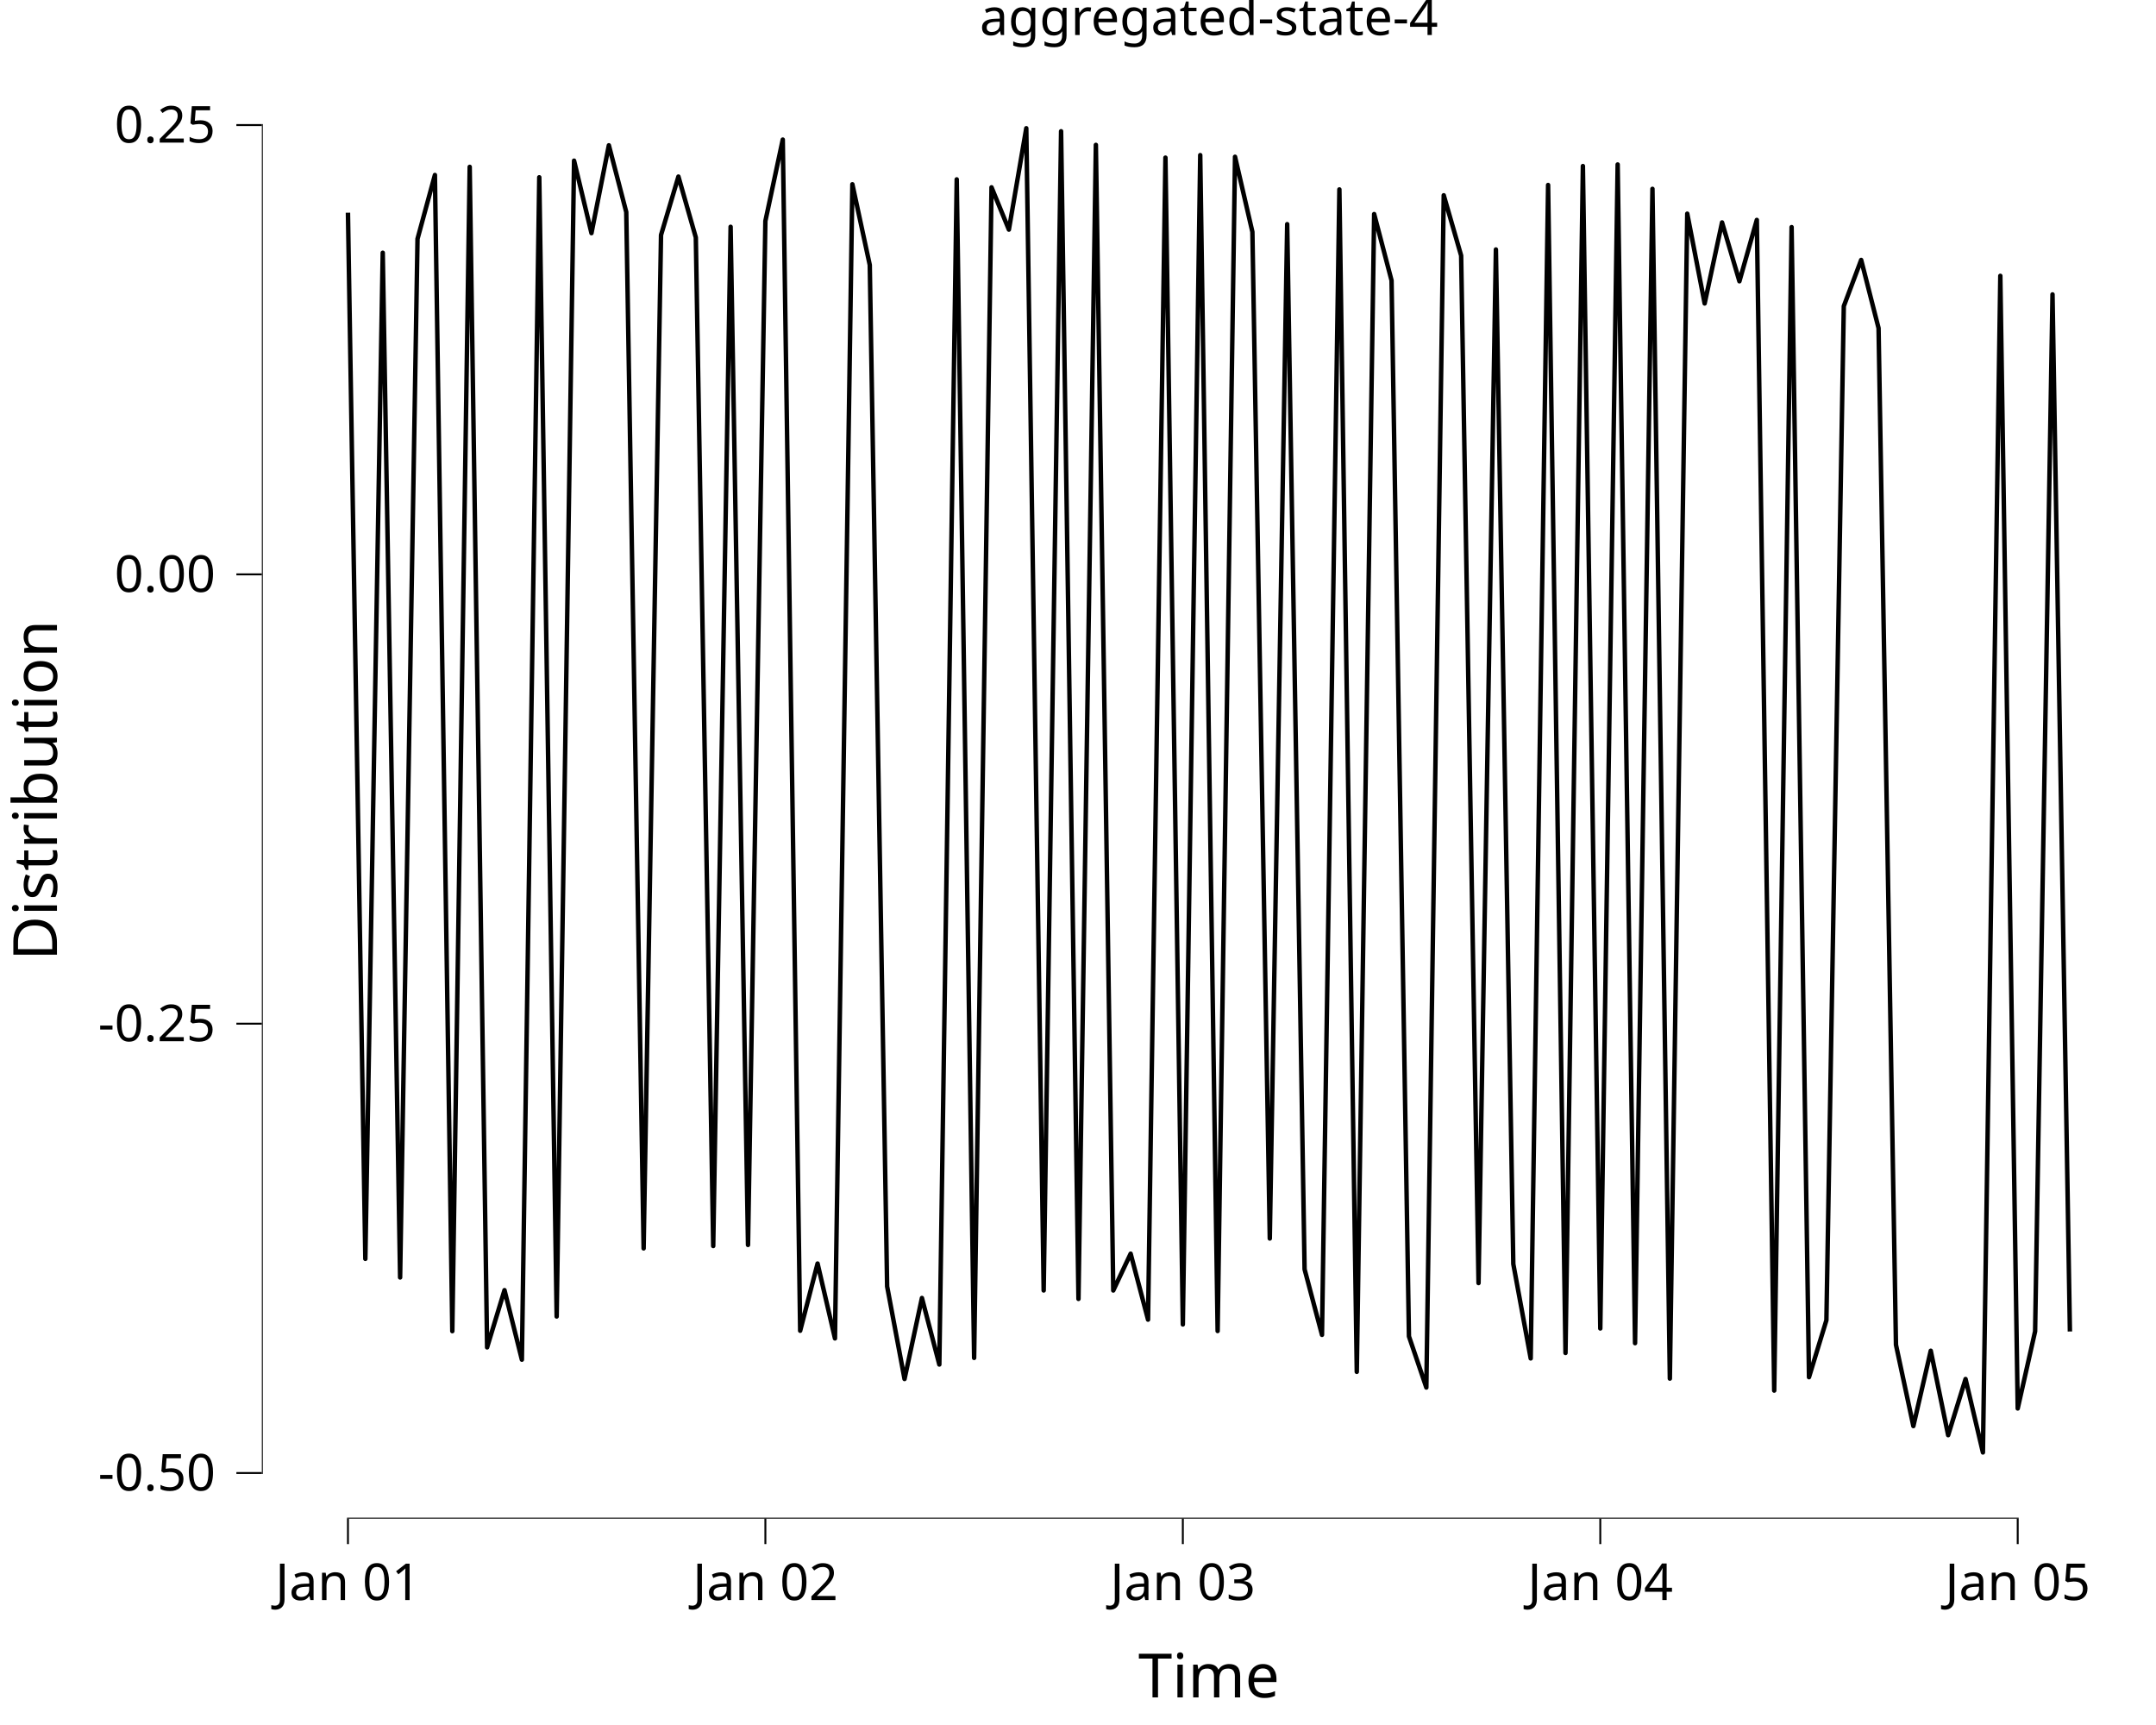
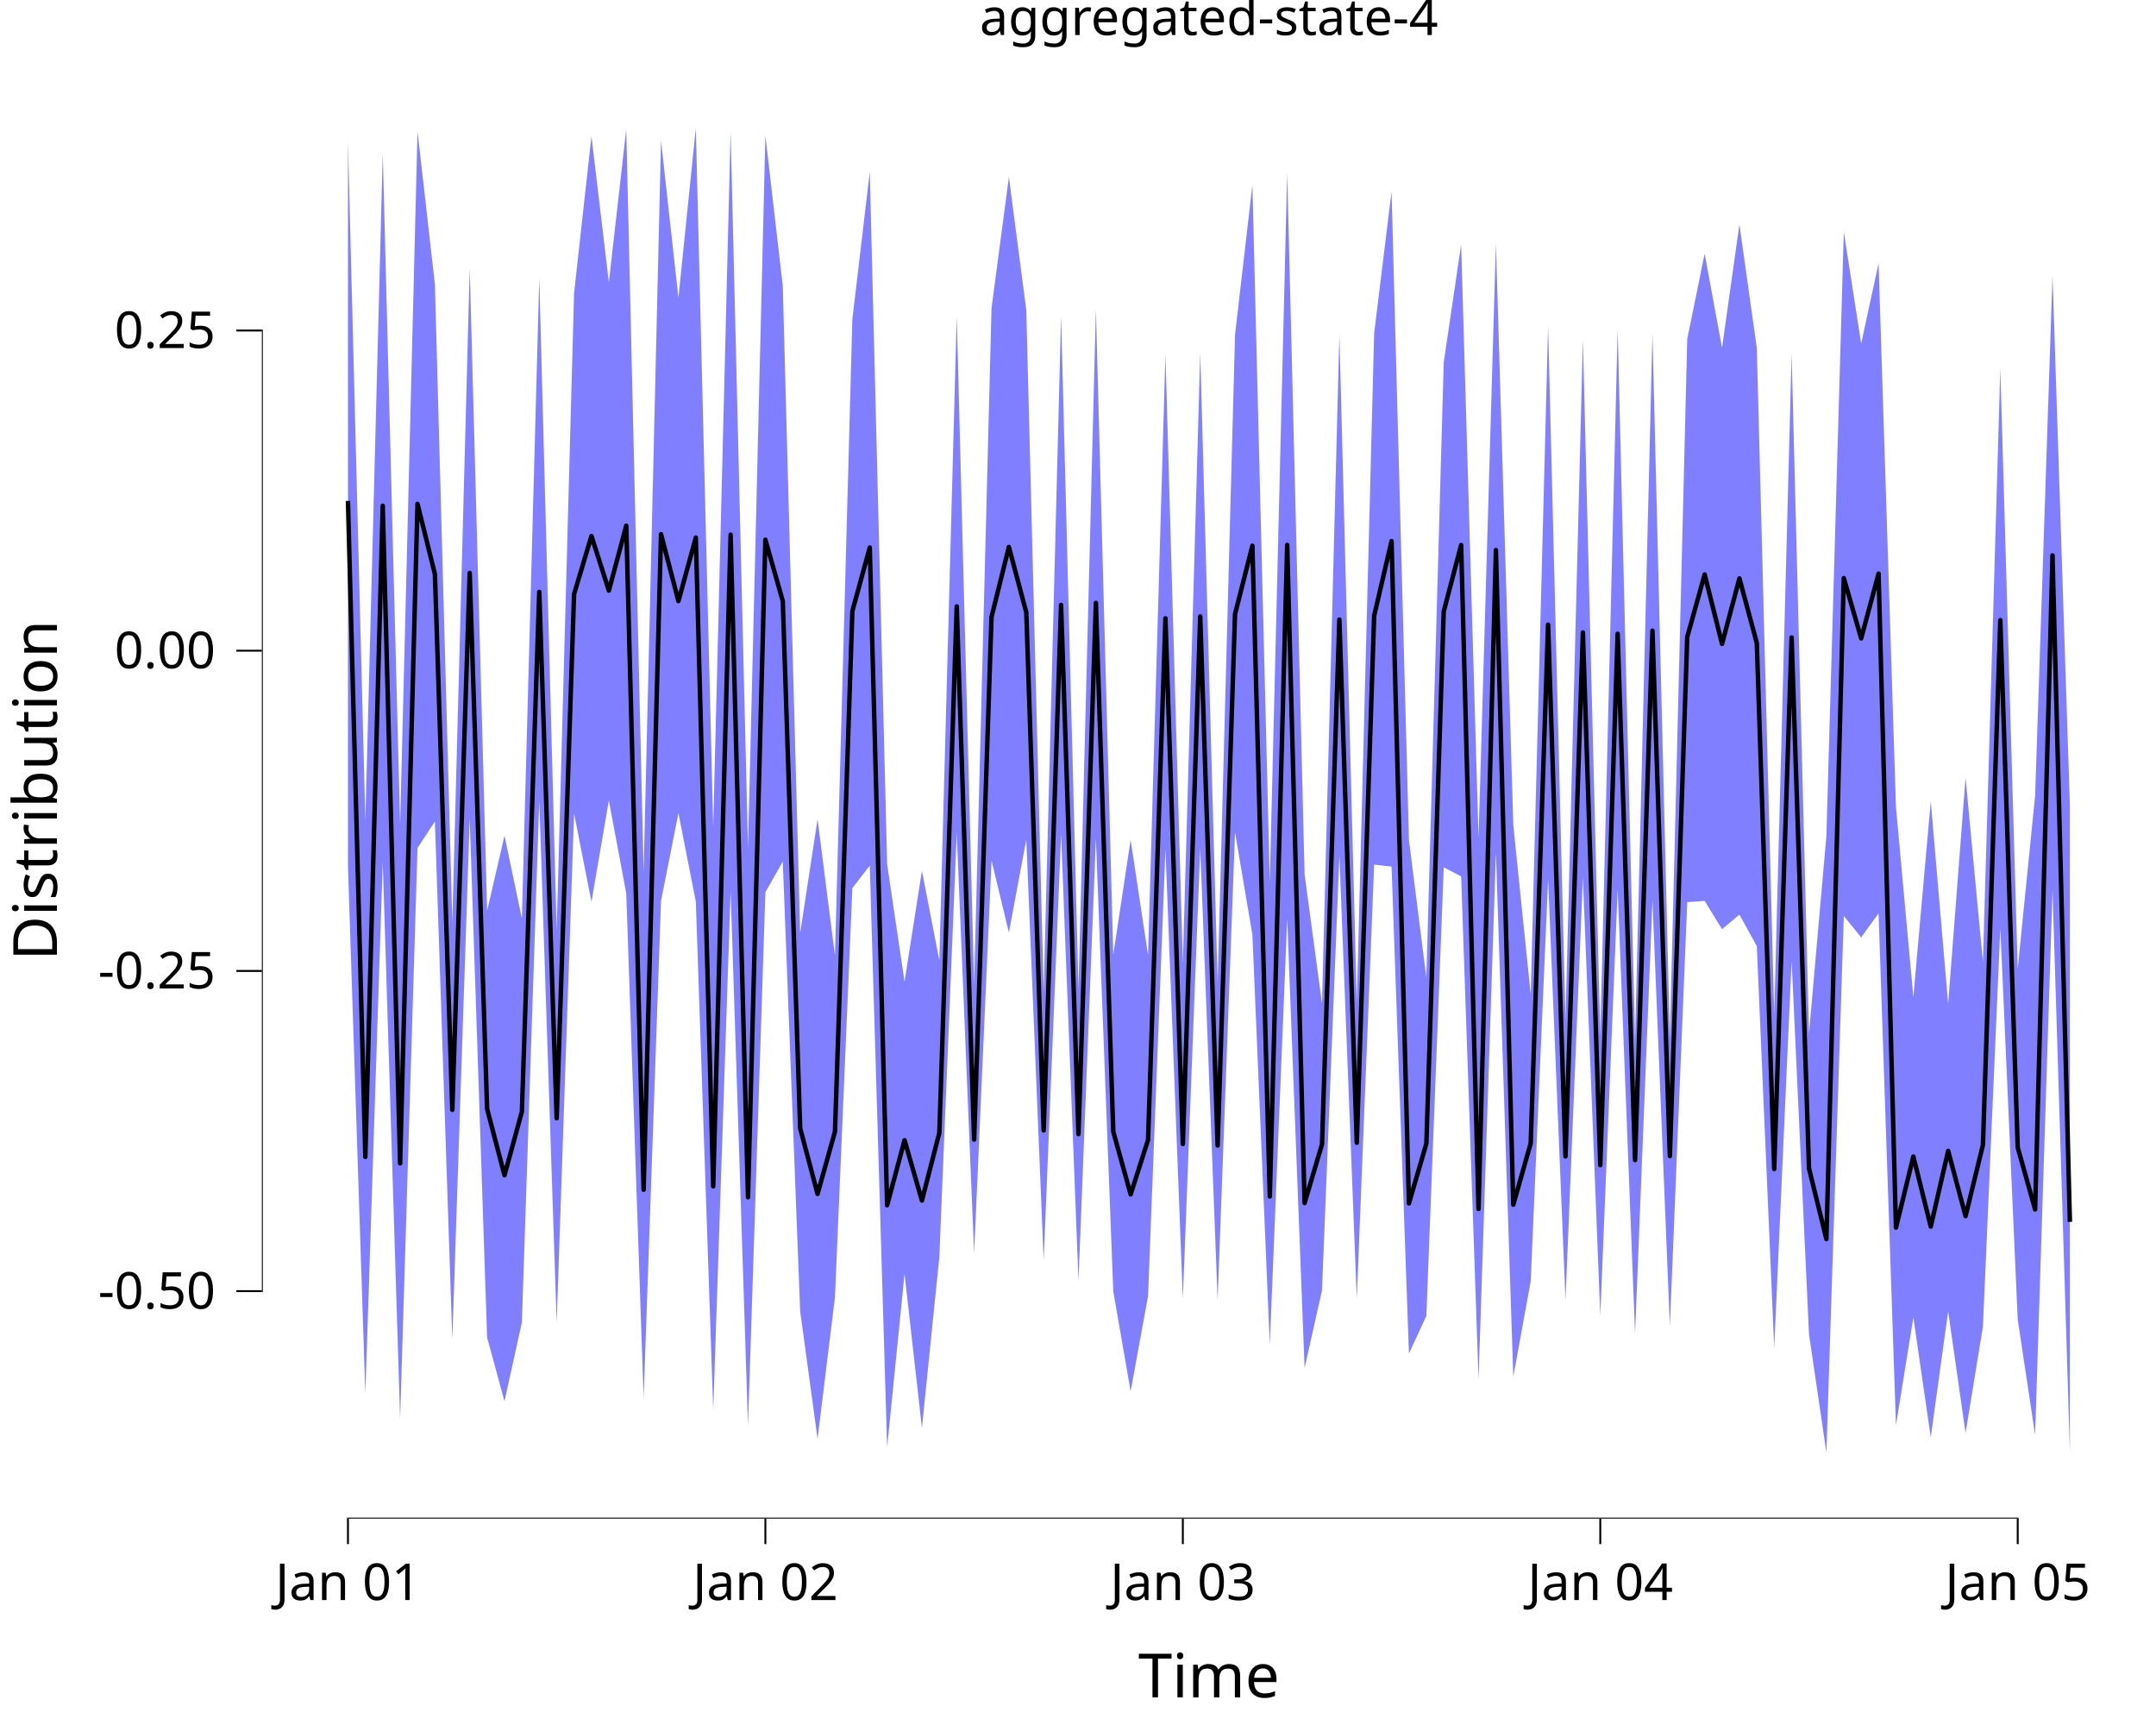
<svg xmlns="http://www.w3.org/2000/svg" class="svglite" data-engine-version="2.0" width="720.00pt" height="576.00pt" viewBox="0 0 720.00 576.00">
  <defs>
    <style type="text/css">
    .svglite line, .svglite polyline, .svglite polygon, .svglite path, .svglite rect, .svglite circle {
      fill: none;
      stroke: #000000;
      stroke-linecap: round;
      stroke-linejoin: round;
      stroke-miterlimit: 10.00;
    }
  </style>
  </defs>
  <rect width="100%" height="100%" style="stroke: none; fill: #FFFFFF;" />
  <defs>
    <clipPath id="cpMC4wMHw3MjAuMDB8MC4wMHw1NzYuMDA=">
      <rect x="0.00" y="0.00" width="720.00" height="576.00" />
    </clipPath>
  </defs>
  <g clip-path="url(#cpMC4wMHw3MjAuMDB8MC4wMHw1NzYuMDA=)">
    <rect x="0.00" y="0.00" width="720.00" height="576.00" style="stroke-width: 10.67; stroke: none;" />
  </g>
  <defs>
    <clipPath id="cpODcuNDV8NzIwLjAwfDIwLjcxfDUwNy4wOQ==">
      <rect x="87.45" y="20.71" width="632.55" height="486.39" />
    </clipPath>
  </defs>
  <g clip-path="url(#cpODcuNDV8NzIwLjAwfDIwLjcxfDUwNy4wOQ==)">
    <rect x="87.45" y="20.71" width="632.55" height="486.39" style="stroke-width: 10.67; stroke: none;" />
-     <polygon points="116.20,71.02 122.01,420.34 127.82,84.40 133.62,426.56 139.43,79.76 145.24,58.43 151.05,444.49 156.86,55.72 162.67,449.90 168.48,430.80 174.28,454.01 180.09,59.20 185.90,439.59 191.71,53.65 197.52,77.85 203.33,48.52 209.14,70.81 214.94,416.85 220.75,78.48 226.56,58.96 232.37,79.30 238.18,416.06 243.99,75.73 249.80,415.70 255.60,73.81 261.41,46.61 267.22,444.35 273.03,421.91 278.84,446.91 284.65,61.53 290.46,88.48 296.26,429.55 302.07,460.46 307.88,433.42 313.69,455.63 319.50,59.90 325.31,453.42 331.12,62.55 336.92,76.67 342.73,42.82 348.54,430.90 354.35,43.83 360.16,433.72 365.97,48.38 371.78,430.91 377.58,418.62 383.39,440.64 389.20,52.64 395.01,442.25 400.82,51.80 406.63,444.44 412.44,52.35 418.24,77.44 424.05,413.55 429.86,74.85 435.67,423.83 441.48,445.72 447.29,63.25 453.10,458.07 458.90,71.48 464.71,93.66 470.52,446.22 476.33,463.31 482.14,65.21 487.95,85.35 493.76,428.43 499.56,83.31 505.37,422.06 511.18,453.59 516.99,61.77 522.80,451.77 528.61,55.45 534.42,443.59 540.22,54.92 546.03,448.50 551.84,63.06 557.65,460.33 563.46,71.35 569.27,101.33 575.08,74.27 580.88,93.92 586.69,73.44 592.50,464.33 598.31,75.84 604.12,459.86 609.93,440.84 615.74,102.24 621.54,86.80 627.35,109.57 633.16,449.05 638.97,476.18 644.78,451.03 650.59,479.22 656.40,460.47 662.20,484.99 668.01,92.11 673.82,470.30 679.63,444.54 685.44,98.31 691.25,444.60 691.25,444.60 685.44,98.31 679.63,444.54 673.82,470.30 668.01,92.11 662.20,484.99 656.40,460.47 650.59,479.22 644.78,451.03 638.97,476.18 633.16,449.05 627.35,109.57 621.54,86.80 615.74,102.24 609.93,440.84 604.12,459.86 598.31,75.84 592.50,464.33 586.69,73.44 580.88,93.92 575.08,74.27 569.27,101.33 563.46,71.35 557.65,460.33 551.84,63.06 546.03,448.50 540.22,54.92 534.42,443.59 528.61,55.45 522.80,451.77 516.99,61.77 511.18,453.59 505.37,422.06 499.56,83.31 493.76,428.43 487.95,85.35 482.14,65.21 476.33,463.31 470.52,446.22 464.71,93.66 458.90,71.48 453.10,458.07 447.29,63.25 441.48,445.72 435.67,423.83 429.86,74.85 424.05,413.55 418.24,77.44 412.44,52.35 406.63,444.44 400.82,51.80 395.01,442.25 389.20,52.64 383.39,440.64 377.58,418.62 371.78,430.91 365.97,48.38 360.16,433.72 354.35,43.83 348.54,430.90 342.73,42.82 336.92,76.67 331.12,62.55 325.31,453.42 319.50,59.90 313.69,455.63 307.88,433.42 302.07,460.46 296.26,429.55 290.46,88.48 284.65,61.53 278.84,446.91 273.03,421.91 267.22,444.35 261.41,46.61 255.60,73.81 249.80,415.70 243.99,75.73 238.18,416.06 232.37,79.30 226.56,58.96 220.75,78.48 214.94,416.85 209.14,70.81 203.33,48.52 197.52,77.85 191.71,53.65 185.90,439.59 180.09,59.20 174.28,454.01 168.48,430.80 162.67,449.90 156.86,55.72 151.05,444.49 145.24,58.43 139.43,79.76 133.62,426.56 127.82,84.40 122.01,420.34 116.20,71.02 " style="stroke-width: 0.00; stroke: none; fill: #0000FF; fill-opacity: 0.50;" />
-     <polyline points="116.20,71.02 122.01,420.34 127.82,84.40 133.62,426.56 139.43,79.76 145.24,58.43 151.05,444.49 156.86,55.72 162.67,449.90 168.48,430.80 174.28,454.01 180.09,59.20 185.90,439.59 191.71,53.65 197.52,77.85 203.33,48.52 209.14,70.81 214.94,416.85 220.75,78.48 226.56,58.96 232.37,79.30 238.18,416.06 243.99,75.73 249.80,415.70 255.60,73.81 261.41,46.61 267.22,444.35 273.03,421.91 278.84,446.91 284.65,61.53 290.46,88.48 296.26,429.55 302.07,460.46 307.88,433.42 313.69,455.63 319.50,59.90 325.31,453.42 331.12,62.55 336.92,76.67 342.73,42.82 348.54,430.90 354.35,43.83 360.16,433.72 365.97,48.38 371.78,430.91 377.58,418.62 383.39,440.64 389.20,52.64 395.01,442.25 400.82,51.80 406.63,444.44 412.44,52.35 418.24,77.44 424.05,413.55 429.86,74.85 435.67,423.83 441.48,445.72 447.29,63.25 453.10,458.07 458.90,71.48 464.71,93.66 470.52,446.22 476.33,463.31 482.14,65.21 487.95,85.35 493.76,428.43 499.56,83.31 505.37,422.06 511.18,453.59 516.99,61.77 522.80,451.77 528.61,55.45 534.42,443.59 540.22,54.92 546.03,448.50 551.84,63.06 557.65,460.33 563.46,71.35 569.27,101.33 575.08,74.27 580.88,93.92 586.69,73.44 592.50,464.33 598.31,75.84 604.12,459.86 609.93,440.84 615.74,102.24 621.54,86.80 627.35,109.57 633.16,449.05 638.97,476.18 644.78,451.03 650.59,479.22 656.40,460.47 662.20,484.99 668.01,92.11 673.82,470.30 679.63,444.54 685.44,98.31 691.25,444.60 " style="stroke-width: 1.07; stroke: none;" />
-     <polyline points="691.25,444.60 685.44,98.31 679.63,444.54 673.82,470.30 668.01,92.11 662.20,484.99 656.40,460.47 650.59,479.22 644.78,451.03 638.97,476.18 633.16,449.05 627.35,109.57 621.54,86.80 615.74,102.24 609.93,440.84 604.12,459.86 598.31,75.84 592.50,464.33 586.69,73.44 580.88,93.92 575.08,74.27 569.27,101.33 563.46,71.35 557.65,460.33 551.84,63.06 546.03,448.50 540.22,54.92 534.42,443.59 528.61,55.45 522.80,451.77 516.99,61.77 511.18,453.59 505.37,422.06 499.56,83.31 493.76,428.43 487.95,85.35 482.14,65.21 476.33,463.31 470.52,446.22 464.71,93.66 458.90,71.48 453.10,458.07 447.29,63.25 441.48,445.72 435.67,423.83 429.86,74.85 424.05,413.55 418.24,77.44 412.44,52.35 406.63,444.44 400.82,51.80 395.01,442.25 389.20,52.64 383.39,440.64 377.58,418.62 371.78,430.91 365.97,48.38 360.16,433.72 354.35,43.83 348.54,430.90 342.73,42.82 336.92,76.67 331.12,62.55 325.31,453.42 319.50,59.90 313.69,455.63 307.88,433.42 302.07,460.46 296.26,429.55 290.46,88.48 284.65,61.53 278.84,446.91 273.03,421.91 267.22,444.35 261.41,46.61 255.60,73.81 249.80,415.70 243.99,75.73 238.18,416.06 232.37,79.30 226.56,58.96 220.75,78.48 214.94,416.85 209.14,70.81 203.33,48.52 197.52,77.85 191.71,53.65 185.90,439.59 180.09,59.20 174.28,454.01 168.48,430.80 162.67,449.90 156.86,55.72 151.05,444.49 145.24,58.43 139.43,79.76 133.62,426.56 127.82,84.40 122.01,420.34 116.20,71.02 " style="stroke-width: 1.07; stroke: none;" />
-     <polyline points="116.20,71.02 122.01,420.34 127.82,84.40 133.62,426.56 139.43,79.76 145.24,58.43 151.05,444.49 156.86,55.72 162.67,449.90 168.48,430.80 174.28,454.01 180.09,59.20 185.90,439.59 191.71,53.65 197.52,77.85 203.33,48.52 209.14,70.81 214.94,416.85 220.75,78.48 226.56,58.96 232.37,79.30 238.18,416.06 243.99,75.73 249.80,415.70 255.60,73.81 261.41,46.61 267.22,444.35 273.03,421.91 278.84,446.91 284.65,61.53 290.46,88.48 296.26,429.55 302.07,460.46 307.88,433.42 313.69,455.63 319.50,59.90 325.31,453.42 331.12,62.55 336.92,76.67 342.73,42.82 348.54,430.90 354.35,43.83 360.16,433.72 365.97,48.38 371.78,430.91 377.58,418.62 383.39,440.64 389.20,52.64 395.01,442.25 400.82,51.80 406.63,444.44 412.44,52.35 418.24,77.44 424.05,413.55 429.86,74.85 435.67,423.83 441.48,445.72 447.29,63.25 453.10,458.07 458.90,71.48 464.71,93.66 470.52,446.22 476.33,463.31 482.14,65.21 487.95,85.35 493.76,428.43 499.56,83.31 505.37,422.06 511.18,453.59 516.99,61.77 522.80,451.77 528.61,55.45 534.42,443.59 540.22,54.92 546.03,448.50 551.84,63.06 557.65,460.33 563.46,71.35 569.27,101.33 575.08,74.27 580.88,93.92 586.69,73.44 592.50,464.33 598.31,75.84 604.12,459.86 609.93,440.84 615.74,102.24 621.54,86.80 627.35,109.57 633.16,449.05 638.97,476.18 644.78,451.03 650.59,479.22 656.40,460.47 662.20,484.99 668.01,92.11 673.82,470.30 679.63,444.54 685.44,98.31 691.25,444.60 " style="stroke-width: 1.49; stroke-linecap: butt;" />
+     <polygon points="116.20,47.14 122.01,274.24 127.82,51.19 133.62,275.35 139.43,43.87 145.24,94.97 151.05,307.76 156.86,89.57 162.67,304.14 168.48,279.03 174.28,306.67 180.09,92.84 185.90,310.74 191.71,97.92 197.52,45.53 203.33,94.29 209.14,43.15 214.94,291.28 220.75,46.96 226.56,99.47 232.37,42.82 238.18,276.03 243.99,43.86 249.80,283.14 255.60,45.33 261.41,95.46 267.22,311.52 273.03,273.55 278.84,319.12 284.65,106.57 290.46,57.43 296.26,288.57 302.07,327.78 307.88,290.76 313.69,320.71 319.50,105.53 325.31,328.82 331.12,102.92 336.92,59.13 342.73,103.52 348.54,331.20 354.35,105.42 360.16,330.01 365.97,103.29 371.78,318.81 377.58,280.43 383.39,318.93 389.20,118.37 395.01,321.63 400.82,117.77 406.63,328.04 412.44,111.78 418.24,61.79 424.05,294.38 429.86,57.67 435.67,291.93 441.48,335.08 447.29,111.67 453.10,334.88 458.90,111.26 464.71,63.96 470.52,280.47 476.33,326.44 482.14,120.99 487.95,81.66 493.76,279.69 499.56,81.29 505.37,275.53 511.18,332.07 516.99,108.93 522.80,340.69 528.61,113.41 534.42,345.92 540.22,109.89 546.03,347.43 551.84,111.44 557.65,346.95 563.46,113.19 569.27,84.71 575.08,116.15 580.88,74.92 586.69,116.23 592.50,338.91 598.31,118.28 604.12,345.10 609.93,279.08 615.74,77.42 621.54,114.73 627.35,87.94 633.16,269.48 638.97,333.00 644.78,267.56 650.59,335.20 656.40,259.68 662.20,321.17 668.01,123.15 673.82,323.56 679.63,265.70 685.44,92.02 691.25,269.03 691.25,484.88 685.44,297.00 679.63,479.11 673.82,440.58 668.01,309.82 662.20,442.99 656.40,478.48 650.59,437.89 644.78,479.91 638.97,439.90 633.16,475.87 627.35,304.96 621.54,313.00 615.74,305.85 609.93,484.99 604.12,445.51 598.31,320.77 592.50,450.10 586.69,315.93 580.88,305.39 575.08,310.27 569.27,300.82 563.46,301.24 557.65,442.78 551.84,300.54 546.03,445.36 540.22,296.87 534.42,439.30 528.61,292.88 522.80,434.10 516.99,293.64 511.18,427.85 505.37,459.69 499.56,284.59 493.76,460.53 487.95,292.63 482.14,289.61 476.33,439.40 470.52,451.99 464.71,289.37 458.90,288.69 453.10,433.71 447.29,285.73 441.48,430.90 435.67,456.79 429.86,306.80 424.05,448.94 418.24,312.11 412.44,277.93 406.63,434.06 400.82,282.99 395.01,433.65 389.20,283.38 383.39,432.77 377.58,464.59 371.78,431.19 365.97,279.99 360.16,427.65 354.35,278.56 348.54,420.84 342.73,280.33 336.92,311.39 331.12,287.29 325.31,418.49 319.50,278.13 313.69,419.78 307.88,476.76 302.07,425.34 296.26,483.27 290.46,289.04 284.65,296.54 278.84,433.10 273.03,480.44 267.22,437.86 261.41,287.66 255.60,297.94 249.80,475.91 243.99,297.41 238.18,470.80 232.37,301.08 226.56,271.51 220.75,300.86 214.94,466.71 209.14,298.34 203.33,267.28 197.52,301.12 191.71,271.61 185.90,441.62 180.09,267.34 174.28,441.59 168.48,467.90 162.67,446.59 156.86,273.40 151.05,447.29 145.24,274.29 139.43,283.14 133.62,473.70 127.82,287.65 122.01,465.43 116.20,289.24 " style="stroke-width: 0.00; stroke: none; stroke-linecap: butt; fill: #0000FF; fill-opacity: 0.50;" />
+     <polyline points="116.20,47.14 122.01,274.24 127.82,51.19 133.62,275.35 139.43,43.87 145.24,94.97 151.05,307.76 156.86,89.57 162.67,304.14 168.48,279.03 174.28,306.67 180.09,92.84 185.90,310.74 191.71,97.92 197.52,45.53 203.33,94.29 209.14,43.15 214.94,291.28 220.75,46.96 226.56,99.47 232.37,42.82 238.18,276.03 243.99,43.86 249.80,283.14 255.60,45.33 261.41,95.46 267.22,311.52 273.03,273.55 278.84,319.12 284.65,106.57 290.46,57.43 296.26,288.57 302.07,327.78 307.88,290.76 313.69,320.71 319.50,105.53 325.31,328.82 331.12,102.92 336.92,59.13 342.73,103.52 348.54,331.20 354.35,105.42 360.16,330.01 365.97,103.29 371.78,318.81 377.58,280.43 383.39,318.93 389.20,118.37 395.01,321.63 400.82,117.77 406.63,328.04 412.44,111.78 418.24,61.79 424.05,294.38 429.86,57.67 435.67,291.93 441.48,335.08 447.29,111.67 453.10,334.88 458.90,111.26 464.71,63.96 470.52,280.47 476.33,326.44 482.14,120.99 487.95,81.66 493.76,279.69 499.56,81.29 505.37,275.53 511.18,332.07 516.99,108.93 522.80,340.69 528.61,113.41 534.42,345.92 540.22,109.89 546.03,347.43 551.84,111.44 557.65,346.95 563.46,113.19 569.27,84.71 575.08,116.15 580.88,74.92 586.69,116.23 592.50,338.91 598.31,118.28 604.12,345.10 609.93,279.08 615.74,77.42 621.54,114.73 627.35,87.94 633.16,269.48 638.97,333.00 644.78,267.56 650.59,335.20 656.40,259.68 662.20,321.17 668.01,123.15 673.82,323.56 679.63,265.70 685.44,92.02 691.25,269.03 " style="stroke-width: 1.07; stroke: none; stroke-linecap: butt;" />
+     <polyline points="691.25,484.88 685.44,297.00 679.63,479.11 673.82,440.58 668.01,309.82 662.20,442.99 656.40,478.48 650.59,437.89 644.78,479.91 638.97,439.90 633.16,475.87 627.35,304.96 621.54,313.00 615.74,305.85 609.93,484.99 604.12,445.51 598.31,320.77 592.50,450.10 586.69,315.93 580.88,305.39 575.08,310.27 569.27,300.82 563.46,301.24 557.65,442.78 551.84,300.54 546.03,445.36 540.22,296.87 534.42,439.30 528.61,292.88 522.80,434.10 516.99,293.64 511.18,427.85 505.37,459.69 499.56,284.59 493.76,460.53 487.95,292.63 482.14,289.61 476.33,439.40 470.52,451.99 464.71,289.37 458.90,288.69 453.10,433.71 447.29,285.73 441.48,430.90 435.67,456.79 429.86,306.80 424.05,448.94 418.24,312.11 412.44,277.93 406.63,434.06 400.82,282.99 395.01,433.65 389.20,283.38 383.39,432.77 377.58,464.59 371.78,431.19 365.97,279.99 360.16,427.65 354.35,278.56 348.54,420.84 342.73,280.33 336.92,311.39 331.12,287.29 325.31,418.49 319.50,278.13 313.69,419.78 307.88,476.76 302.07,425.34 296.26,483.27 290.46,289.04 284.65,296.54 278.84,433.10 273.03,480.44 267.22,437.86 261.41,287.66 255.60,297.94 249.80,475.91 243.99,297.41 238.18,470.80 232.37,301.08 226.56,271.51 220.75,300.86 214.94,466.71 209.14,298.34 203.33,267.28 197.52,301.12 191.71,271.61 185.90,441.62 180.09,267.34 174.28,441.59 168.48,467.90 162.67,446.59 156.86,273.40 151.05,447.29 145.24,274.29 139.43,283.14 133.62,473.70 127.82,287.65 122.01,465.43 116.20,289.24 " style="stroke-width: 1.07; stroke: none; stroke-linecap: butt;" />
+     <polyline points="116.20,167.27 122.01,386.31 127.82,168.87 133.62,388.46 139.43,168.25 145.24,191.72 151.05,370.61 156.86,191.32 162.67,370.25 168.48,392.45 174.28,371.19 180.09,197.65 185.90,373.40 191.71,198.40 197.52,178.97 203.33,197.21 209.14,175.53 214.94,397.27 220.75,178.37 226.56,200.71 232.37,179.50 238.18,396.12 243.99,178.54 249.80,399.77 255.60,180.23 261.41,200.70 267.22,376.76 273.03,398.67 278.84,377.83 284.65,204.05 290.46,182.84 296.26,402.46 302.07,380.73 307.88,400.88 313.69,378.27 319.50,202.47 325.31,380.53 331.12,206.02 336.92,182.63 342.73,204.51 348.54,377.47 354.35,202.00 360.16,378.69 365.97,201.30 371.78,377.86 377.58,398.82 383.39,380.65 389.20,206.47 395.01,381.99 400.82,205.84 406.63,382.51 412.44,205.08 418.24,182.22 424.05,399.52 429.86,181.95 435.67,401.71 441.48,382.09 447.29,206.87 453.10,381.57 458.90,205.63 464.71,180.67 470.52,401.82 476.33,381.87 482.14,204.14 487.95,181.99 493.76,403.68 499.56,183.67 505.37,402.26 511.18,381.74 516.99,208.58 522.80,386.16 528.61,211.18 534.42,389.05 540.22,211.61 546.03,387.35 551.84,210.61 557.65,386.03 563.46,212.68 569.27,191.83 575.08,215.02 580.88,193.13 586.69,214.74 592.50,390.35 598.31,212.86 604.12,390.16 609.93,413.76 615.74,193.03 621.54,213.17 627.35,191.53 633.16,409.93 638.97,386.17 644.78,409.57 650.59,384.29 656.40,406.07 662.20,382.31 668.01,207.07 673.82,383.13 679.63,403.85 685.44,185.46 691.25,408.00 " style="stroke-width: 1.49; stroke-linecap: butt;" />
    <line x1="115.88" y1="507.09" x2="674.14" y2="507.09" style="stroke-width: 0.64; stroke-linecap: butt;" />
-     <line x1="87.45" y1="492.18" x2="87.45" y2="41.44" style="stroke-width: 0.64; stroke-linecap: butt;" />
+     <line x1="87.45" y1="431.45" x2="87.45" y2="110.04" style="stroke-width: 0.64; stroke-linecap: butt;" />
    <rect x="87.45" y="20.71" width="632.55" height="486.39" style="stroke-width: 0.00; stroke: none;" />
  </g>
  <g clip-path="url(#cpMC4wMHw3MjAuMDB8MC4wMHw1NzYuMDA=)">
    <polyline points="87.45,507.09 87.45,20.71 " style="stroke-width: 0.00; stroke: none; stroke-linecap: butt;" />
-     <text x="71.97" y="497.71" text-anchor="end" style="font-size: 17.00px; font-family: sans;" textLength="38.75px" lengthAdjust="spacingAndGlyphs">-0.50</text>
-     <text x="71.97" y="347.67" text-anchor="end" style="font-size: 17.00px; font-family: sans;" textLength="38.75px" lengthAdjust="spacingAndGlyphs">-0.25</text>
-     <text x="71.97" y="197.64" text-anchor="end" style="font-size: 17.00px; font-family: sans;" textLength="33.09px" lengthAdjust="spacingAndGlyphs">0.00</text>
-     <text x="71.97" y="47.61" text-anchor="end" style="font-size: 17.00px; font-family: sans;" textLength="33.09px" lengthAdjust="spacingAndGlyphs">0.25</text>
-     <polyline points="78.94,491.86 87.45,491.86 " style="stroke-width: 0.64; stroke-linecap: butt;" />
-     <polyline points="78.94,341.82 87.45,341.82 " style="stroke-width: 0.64; stroke-linecap: butt;" />
-     <polyline points="78.94,191.79 87.45,191.79 " style="stroke-width: 0.64; stroke-linecap: butt;" />
-     <polyline points="78.94,41.76 87.45,41.76 " style="stroke-width: 0.64; stroke-linecap: butt;" />
+     <text x="71.97" y="436.98" text-anchor="end" style="font-size: 17.00px; font-family: sans;" textLength="38.75px" lengthAdjust="spacingAndGlyphs">-0.50</text>
+     <text x="71.97" y="330.06" text-anchor="end" style="font-size: 17.00px; font-family: sans;" textLength="38.75px" lengthAdjust="spacingAndGlyphs">-0.25</text>
+     <text x="71.97" y="223.13" text-anchor="end" style="font-size: 17.00px; font-family: sans;" textLength="33.09px" lengthAdjust="spacingAndGlyphs">0.00</text>
+     <text x="71.97" y="116.21" text-anchor="end" style="font-size: 17.00px; font-family: sans;" textLength="33.09px" lengthAdjust="spacingAndGlyphs">0.25</text>
+     <polyline points="78.94,431.13 87.45,431.13 " style="stroke-width: 0.64; stroke-linecap: butt;" />
+     <polyline points="78.94,324.21 87.45,324.21 " style="stroke-width: 0.64; stroke-linecap: butt;" />
+     <polyline points="78.94,217.28 87.45,217.28 " style="stroke-width: 0.64; stroke-linecap: butt;" />
+     <polyline points="78.94,110.36 87.45,110.36 " style="stroke-width: 0.64; stroke-linecap: butt;" />
    <polyline points="87.45,507.09 720.00,507.09 " style="stroke-width: 0.00; stroke: none; stroke-linecap: butt;" />
    <polyline points="116.20,515.60 116.20,507.09 " style="stroke-width: 0.64; stroke-linecap: butt;" />
    <polyline points="255.60,515.60 255.60,507.09 " style="stroke-width: 0.64; stroke-linecap: butt;" />
    <polyline points="395.01,515.60 395.01,507.09 " style="stroke-width: 0.64; stroke-linecap: butt;" />
    <polyline points="534.42,515.60 534.42,507.09 " style="stroke-width: 0.64; stroke-linecap: butt;" />
    <polyline points="673.82,515.60 673.82,507.09 " style="stroke-width: 0.64; stroke-linecap: butt;" />
    <text x="116.20" y="534.27" text-anchor="middle" style="font-size: 17.00px; font-family: sans;" textLength="51.05px" lengthAdjust="spacingAndGlyphs">Jan 01</text>
    <text x="255.60" y="534.27" text-anchor="middle" style="font-size: 17.00px; font-family: sans;" textLength="51.05px" lengthAdjust="spacingAndGlyphs">Jan 02</text>
    <text x="395.01" y="534.27" text-anchor="middle" style="font-size: 17.00px; font-family: sans;" textLength="51.05px" lengthAdjust="spacingAndGlyphs">Jan 03</text>
    <text x="534.42" y="534.27" text-anchor="middle" style="font-size: 17.00px; font-family: sans;" textLength="51.05px" lengthAdjust="spacingAndGlyphs">Jan 04</text>
    <text x="673.82" y="534.27" text-anchor="middle" style="font-size: 17.00px; font-family: sans;" textLength="51.05px" lengthAdjust="spacingAndGlyphs">Jan 05</text>
    <text x="403.72" y="566.78" text-anchor="middle" style="font-size: 20.40px; font-family: sans;" textLength="45.34px" lengthAdjust="spacingAndGlyphs">Time</text>
    <text transform="translate(19.02,263.90) rotate(-90)" text-anchor="middle" style="font-size: 20.40px; font-family: sans;" textLength="102.04px" lengthAdjust="spacingAndGlyphs">Distribution</text>
    <text x="403.72" y="11.70" text-anchor="middle" style="font-size: 17.00px; font-family: sans;" textLength="143.67px" lengthAdjust="spacingAndGlyphs">aggregated-state-4</text>
  </g>
</svg>
